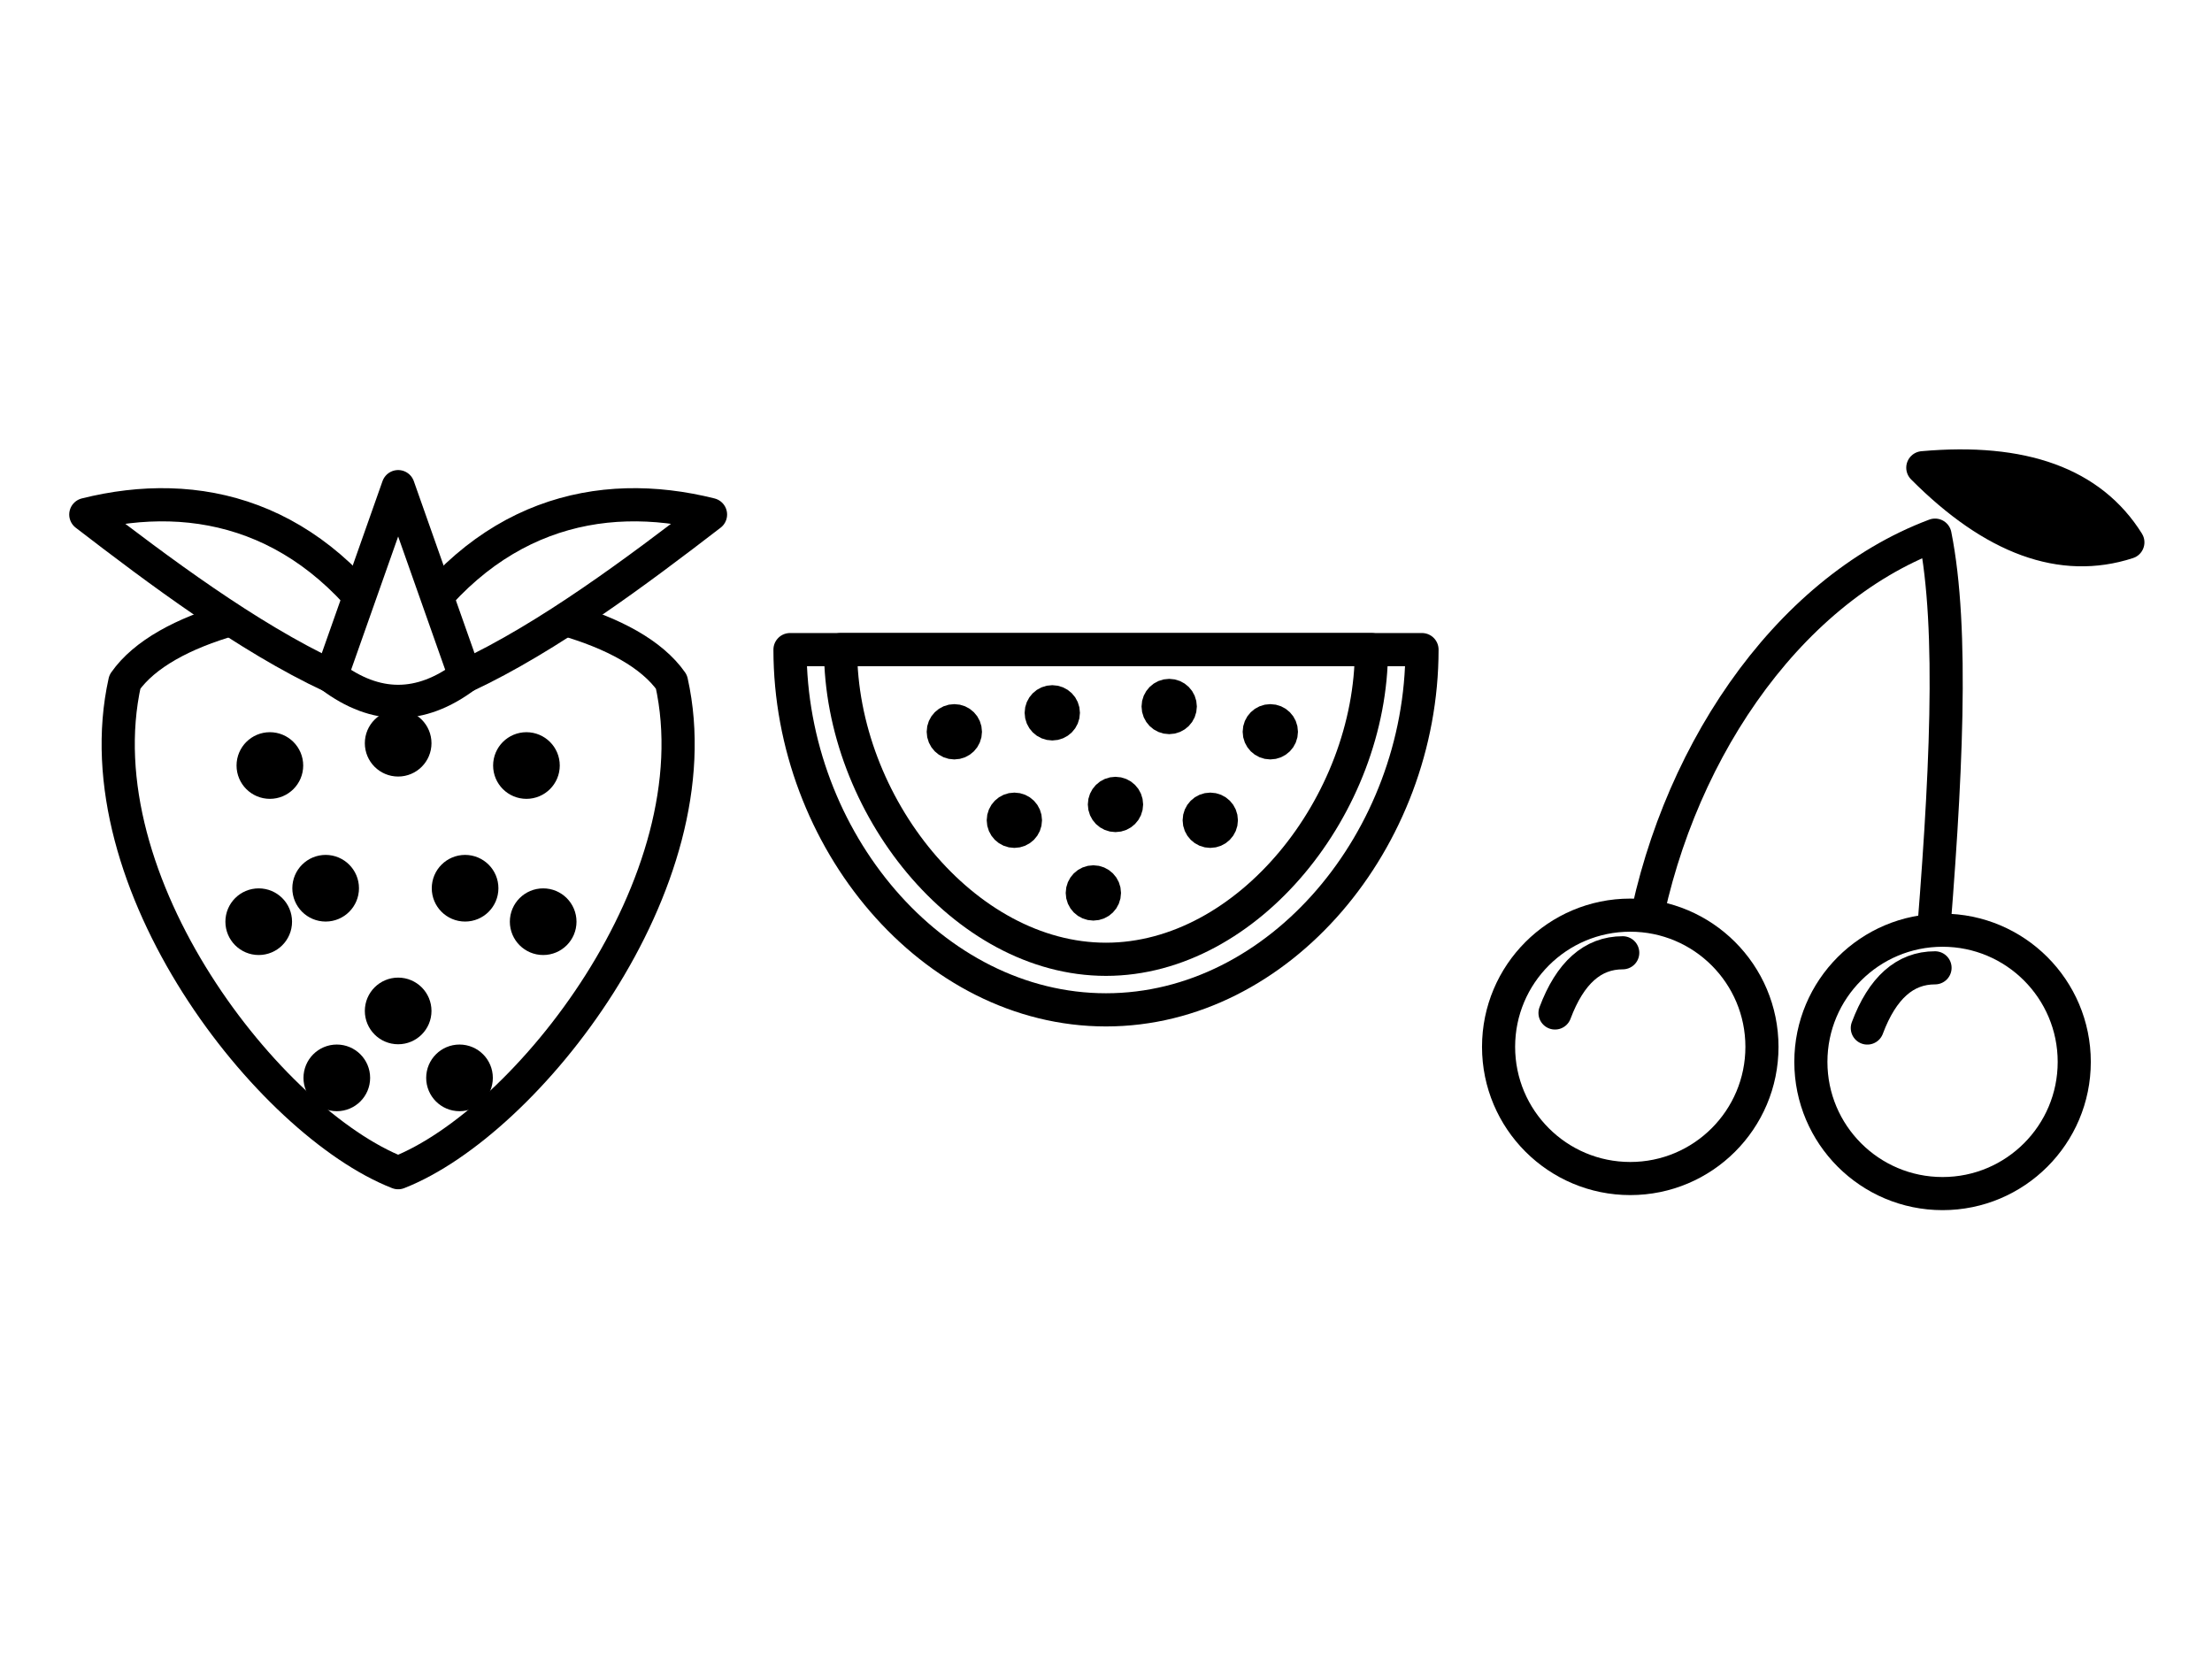
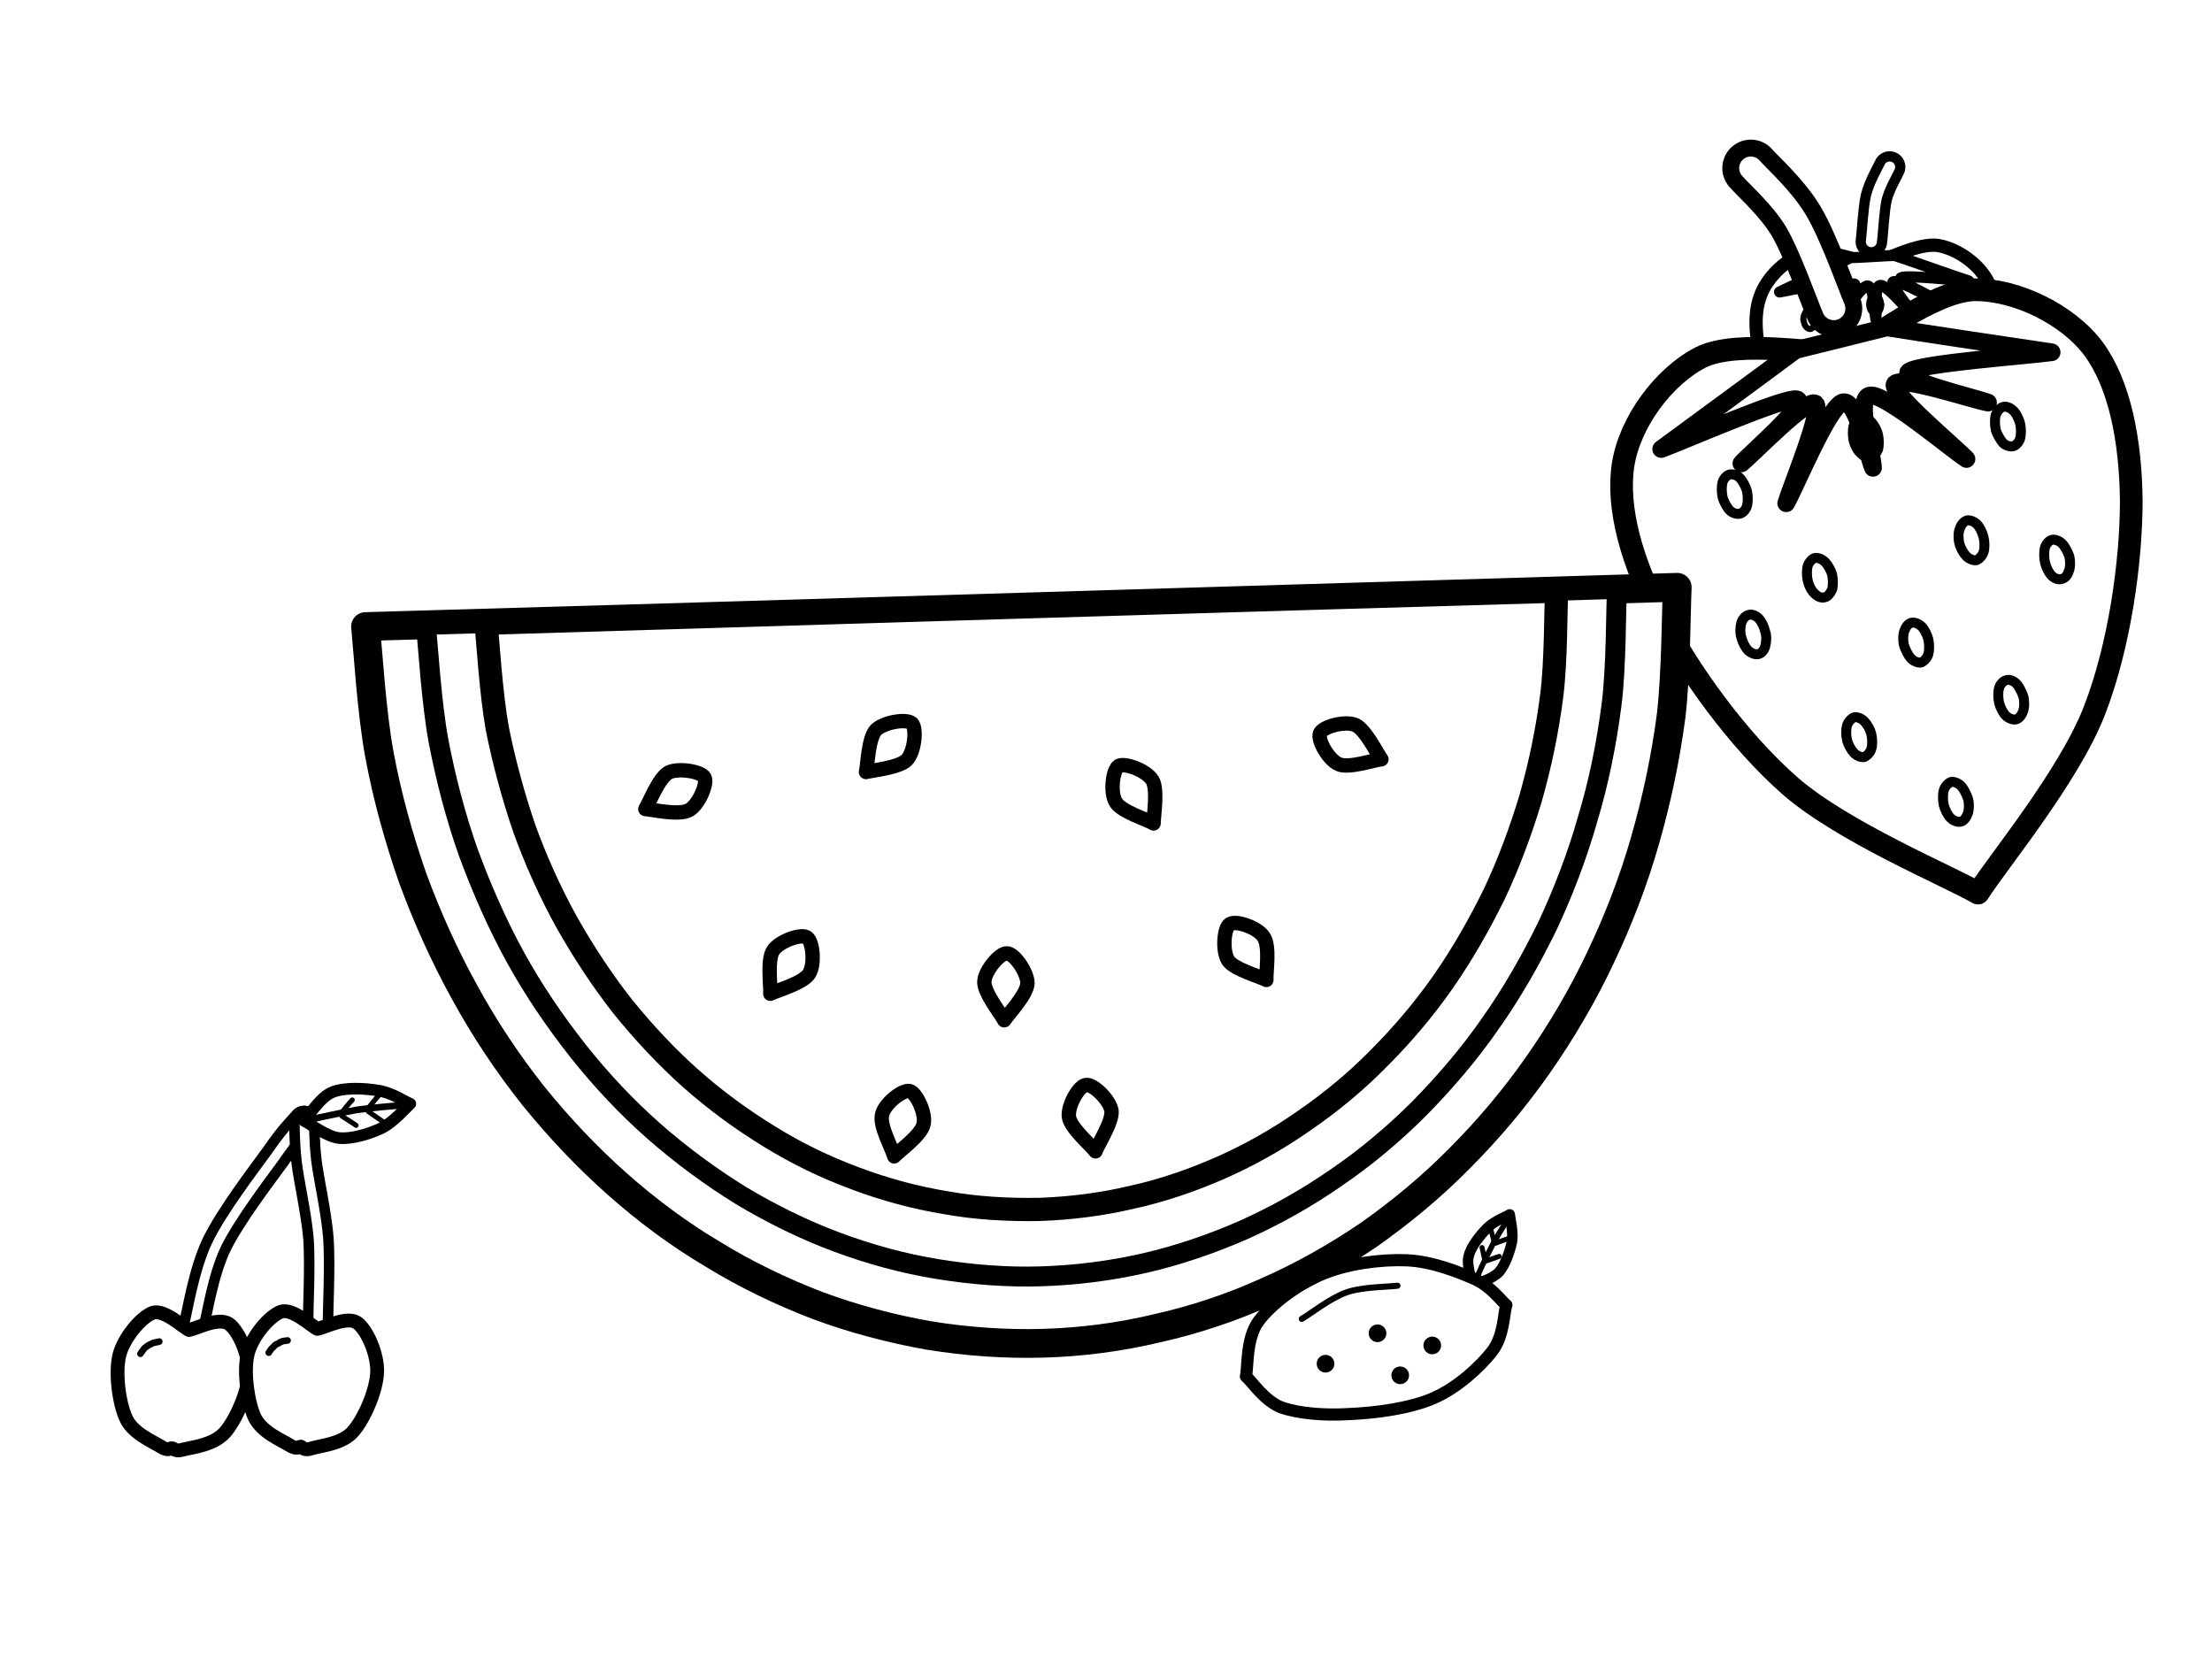
<svg xmlns="http://www.w3.org/2000/svg" viewBox="0 0 400 300" width="400" height="300">
  <rect width="400" height="300" fill="#fff" />
-   <g fill="#fff" stroke="#000" stroke-width="6" stroke-linejoin="round" stroke-linecap="round">
-     <g transform="translate(72 146.5) rotate(0) scale(0.5043)" stroke-width="11.9">
-       <path d="M-98 -46C-70 -86 70 -86 98 -46C114 26 46 112 0 130C-46 112 -114 26 -98 -46Z" />
-       <circle cx="-46" cy="-16" r="6" fill="#000" />
-       <circle cx="0" cy="-24" r="6" fill="#000" />
-       <circle cx="46" cy="-16" r="6" fill="#000" />
-       <circle cx="-26" cy="28" r="6" fill="#000" />
-       <circle cx="24" cy="28" r="6" fill="#000" />
-       <circle cx="-50" cy="40" r="6" fill="#000" />
-       <circle cx="52" cy="40" r="6" fill="#000" />
-       <circle cx="0" cy="72" r="6" fill="#000" />
-       <circle cx="-22" cy="96" r="6" fill="#000" />
-       <circle cx="22" cy="96" r="6" fill="#000" />
-       <g transform="translate(0 0) rotate(0)" />
-       <path d="M0 -58C-30 -106 -72 -116 -112 -106C-86 -86 -54 -62 -24 -48Z" />
-       <g transform="scale(-1 1)">
-         <path d="M0 -58C-30 -106 -72 -116 -112 -106C-86 -86 -54 -62 -24 -48Z" />
-       </g>
-       <path d="M-24 -48L0 -116L24 -48Q0 -30 -24 -48Z" />
-     </g>
-     <g transform="translate(200 144.9) rotate(0) scale(0.2857)" stroke-width="21">
-       <path d="M-200 -96H200C200 24 110 132 0 132C-110 132 -200 24 -200 -96Z" />
-       <path d="M-168 -96H168C168 2 90 100 0 100C-90 100 -168 2 -168 -96Z" />
-       <circle cx="-96" cy="-44" r="7" fill="#000" />
-       <circle cx="-34" cy="-56" r="7" fill="#000" />
-       <circle cx="40" cy="-60" r="7" fill="#000" />
-       <circle cx="104" cy="-44" r="7" fill="#000" />
-       <circle cx="-58" cy="12" r="7" fill="#000" />
-       <circle cx="6" cy="2" r="7" fill="#000" />
-       <circle cx="66" cy="12" r="7" fill="#000" />
-       <circle cx="-8" cy="58" r="7" fill="#000" />
-     </g>
-     <g transform="translate(322.7 151.2) rotate(0) scale(0.3402)" stroke-width="17.6">
-       <path d="M-76 58C-60 -40 0 -130 80 -160M78 66C86 -30 90 -110 80 -160" fill="none" />
-       <g transform="translate(128 -176) rotate(110)">
-         <path d="M0 -58Q34 -14.5 0 58Q-34 -14.5 0 -58Z" />
-         <path d="M0 -42V50" fill="none" />
-       </g>
-       <circle cx="-82" cy="112" r="70" />
-       <circle cx="84" cy="120" r="70" />
-       <path d="M-122 94Q-110 62 -86 62M44 102Q56 70 80 70" fill="none" />
-     </g>
+   <g fill="#fff" stroke="#000" stroke-linejoin="round" stroke-linecap="round">
+     <path d="M35 239.9C35.7 237.4 36.7 230.2 39.2 225C41.7 219.9 47.2 212.7 49.9 209C52.5 205.2 54.1 203.7 55 202.7" fill="none" stroke-width="5.5" />
+     <path d="M35 239.9C35.7 237.4 36.7 230.2 39.2 225C41.7 219.9 47.2 212.7 49.9 209C52.5 205.2 54.1 203.7 55 202.7" fill="none" stroke="#fff" stroke-width="1.7" />
+     <path d="M57.5 239.6C57.5 237 57.9 229.1 57.6 224.1C57.2 219.2 55.8 213.3 55.4 209.8C55 206.2 55.1 203.9 55 202.7" fill="none" stroke-width="5.5" />
+     <path d="M57.5 239.6C57.5 237 57.9 229.1 57.6 224.1C57.2 219.2 55.8 213.3 55.4 209.8C55 206.2 55.1 203.9 55 202.7" fill="none" stroke="#fff" stroke-width="1.7" />
+     <path d="M55 202.7C55.8 201.8 57.9 198.4 60.1 197.5C62.3 196.6 66 196.8 68.3 197.2C70.7 197.5 73.2 199.2 74.2 199.6C73.4 200.3 71.2 202.9 69 204C66.9 205 63.7 206 61.4 205.8C59.1 205.6 56.1 203.2 55 202.7Z" stroke-width="2.1" />
+     <path d="M55.8 202.5C57.2 202.2 61.8 201.2 64.5 200.7C67.3 200.3 71 200 72.3 199.9" fill="none" stroke-width="1.2" />
+     <path d="M61.7 201.3C62 200.9 63.3 199.3 63.7 198.9" fill="none" stroke-width="0.9" />
+     <path d="M61.8 201.8C62.2 202.1 64 203.2 64.4 203.5" fill="none" stroke-width="0.9" />
+     <path d="M66.5 200.5C66.8 200.1 68.1 198.5 68.5 198.1" fill="none" stroke-width="0.9" />
+     <path d="M66.6 201C67 201.3 68.8 202.5 69.2 202.8" fill="none" stroke-width="0.9" />
+     <path d="M34.2 240.5C35.4 240.3 39.5 238.1 41.4 239.4C43.2 240.7 45.1 245.1 45 248.4C44.9 251.6 42.7 256.7 40.7 259C38.7 261.3 34.8 261.7 33.2 262.1C31.6 262.6 31.5 261.9 31.1 261.9C30.8 261.8 30.5 262.5 29.1 261.6C27.7 260.7 24 259.2 22.8 256.5C21.5 253.7 20.8 248.2 21.6 245C22.4 241.9 25.5 238.2 27.6 237.4C29.7 236.7 33.1 240 34.2 240.5Z" stroke-width="2.5" />
+     <path d="M25.4 244.8C25.5 244.7 25.7 244.3 25.9 244.1C26 243.9 26.2 243.7 26.5 243.5C26.7 243.4 26.9 243.2 27.2 243.1C27.4 243 27.7 242.8 27.9 242.8C28.2 242.7 28.6 242.7 28.8 242.6" fill="none" stroke-width="1.2" />
+     <path d="M57.4 240.3C58.6 240.1 62.8 237.9 64.6 239.2C66.4 240.5 68.3 244.9 68.2 248.1C68.1 251.4 65.9 256.5 63.9 258.8C62 261.1 58 261.4 56.4 261.9C54.9 262.4 54.7 261.7 54.4 261.6C54 261.6 53.7 262.2 52.3 261.3C50.9 260.4 47.3 259 46 256.2C44.8 253.5 44 248 44.8 244.8C45.6 241.6 48.7 238 50.8 237.2C52.9 236.5 56.3 239.8 57.4 240.3Z" stroke-width="2.5" />
+     <path d="M48.6 244.6C48.7 244.5 48.9 244.1 49.1 243.9C49.3 243.7 49.5 243.5 49.7 243.3C49.9 243.1 50.1 243 50.4 242.9C50.6 242.7 50.9 242.6 51.2 242.5C51.4 242.5 51.9 242.4 52 242.4" fill="none" stroke-width="1.2" />
+     <path d="M153.9 180.1C154 178.8 154.8 174.8 154.8 172.6C154.8 170.5 154 168.1 153.8 167.2" fill="none" stroke-width="5.4" />
+     <path d="M153.9 180.1C154 178.8 154.8 174.8 154.8 172.6C154.8 170.5 154 168.1 153.8 167.2" fill="none" stroke="#fff" stroke-width="1.9" />
+     <path d="M152.8 183.6C151.2 182.7 146.1 178.3 142.9 178.1C139.6 177.9 135.4 179.6 133.2 182.3C131 185 130 189.4 129.7 194.2C129.5 198.9 130.1 205.6 131.8 210.9C133.6 216.1 138.9 223.2 140.3 225.7C142.9 224.4 151.2 221.4 155.5 217.9C159.9 214.5 164 209.2 166.4 205.1C168.8 200.9 170.3 196.7 169.9 193.2C169.6 189.8 167 186 164.2 184.4C161.3 182.8 154.7 183.8 152.8 183.6Z" stroke-width="2.4" />
+     <path d="M160.1 194.8C160 195.2 159.9 195.7 160 196C160.1 196.3 160.3 196.5 160.6 196.6C160.8 196.7 161.1 196.6 161.4 196.4C161.6 196.2 161.8 195.7 162 195.4C162.1 195 162.1 194.5 162 194.2C161.9 193.9 161.7 193.6 161.5 193.5C161.2 193.5 160.9 193.6 160.7 193.8C160.4 194 160.2 194.4 160.1 194.8Z" stroke-width="1.1" />
+     <path d="M149.9 189.9C149.8 190.2 149.8 190.7 149.9 191C150 191.3 150.2 191.6 150.4 191.7C150.6 191.7 151 191.6 151.2 191.4C151.5 191.2 151.7 190.8 151.8 190.4C151.9 190.1 152 189.6 151.9 189.2C151.8 188.9 151.6 188.7 151.3 188.6C151.1 188.5 150.8 188.6 150.5 188.9C150.3 189.1 150 189.5 149.9 189.9Z" stroke-width="1.1" />
+     <path d="M138.8 188.5C138.6 188.8 138.6 189.3 138.7 189.6C138.8 189.9 139 190.2 139.2 190.3C139.5 190.4 139.8 190.2 140 190C140.3 189.8 140.5 189.4 140.6 189C140.8 188.7 140.8 188.2 140.7 187.9C140.6 187.6 140.4 187.3 140.2 187.2C139.9 187.1 139.6 187.3 139.4 187.5C139.1 187.7 138.9 188.1 138.8 188.5Z" stroke-width="1.1" />
+     <path d="M153 201.1C152.9 201.4 152.9 202 153 202.3C153.1 202.6 153.3 202.8 153.5 202.9C153.8 203 154.1 202.9 154.3 202.7C154.6 202.4 154.8 202 154.9 201.6C155 201.3 155.1 200.8 155 200.5C154.9 200.2 154.7 199.9 154.4 199.8C154.2 199.8 153.9 199.9 153.6 200.1C153.4 200.3 153.1 200.7 153 201.1Z" stroke-width="1.1" />
+     <path d="M141.2 197.6C141.1 197.9 141.1 198.4 141.2 198.7C141.2 199 141.5 199.3 141.7 199.4C141.9 199.5 142.3 199.3 142.5 199.1C142.7 198.9 143 198.5 143.1 198.1C143.2 197.8 143.2 197.3 143.1 197C143.1 196.7 142.8 196.4 142.6 196.3C142.4 196.2 142 196.4 141.8 196.6C141.6 196.8 141.3 197.2 141.2 197.6Z" stroke-width="1.1" />
+     <path d="M158.1 205.8C158 206.2 158 206.7 158 207C158.1 207.3 158.3 207.6 158.6 207.6C158.8 207.7 159.1 207.6 159.4 207.4C159.6 207.2 159.9 206.7 160 206.4C160.1 206 160.1 205.5 160 205.2C159.9 204.9 159.7 204.6 159.5 204.5C159.3 204.5 158.9 204.6 158.7 204.8C158.4 205 158.2 205.4 158.1 205.8Z" stroke-width="1.1" />
+     <path d="M134.4 198.8C134.3 199.1 134.3 199.6 134.4 199.9C134.4 200.2 134.7 200.5 134.9 200.6C135.1 200.7 135.5 200.5 135.7 200.3C135.9 200.1 136.2 199.7 136.3 199.3C136.4 199 136.4 198.5 136.3 198.2C136.3 197.9 136 197.6 135.8 197.5C135.6 197.4 135.2 197.6 135 197.8C134.8 198 134.5 198.4 134.4 198.8Z" stroke-width="1.1" />
+     <path d="M145.2 205.8C145.1 206.2 145.1 206.7 145.1 207C145.2 207.3 145.5 207.6 145.7 207.7C145.9 207.7 146.2 207.6 146.5 207.4C146.7 207.2 147 206.8 147.1 206.4C147.2 206 147.2 205.5 147.1 205.2C147 204.9 146.8 204.6 146.6 204.6C146.4 204.5 146 204.6 145.8 204.8C145.6 205 145.3 205.5 145.2 205.8Z" stroke-width="1.1" />
+     <path d="M149.4 213.5C149.2 213.9 149.2 214.4 149.3 214.7C149.4 215 149.6 215.3 149.8 215.3C150.1 215.4 150.4 215.3 150.6 215.1C150.9 214.9 151.1 214.4 151.2 214.1C151.4 213.7 151.4 213.2 151.3 212.9C151.2 212.6 151 212.3 150.8 212.3C150.5 212.2 150.2 212.3 150 212.5C149.7 212.7 149.5 213.2 149.4 213.5Z" stroke-width="1.1" />
+     <path d="M137.5 210C137.4 210.4 137.4 210.9 137.5 211.2C137.5 211.5 137.8 211.8 138 211.8C138.2 211.9 138.6 211.8 138.8 211.6C139 211.4 139.3 210.9 139.4 210.6C139.5 210.2 139.5 209.7 139.5 209.4C139.4 209.1 139.1 208.8 138.9 208.7C138.7 208.7 138.3 208.8 138.1 209C137.9 209.2 137.6 209.6 137.5 210Z" stroke-width="1.1" />
+     <path d="M141.5 218.3C141.4 218.6 141.4 219.1 141.5 219.4C141.5 219.7 141.8 220 142 220.1C142.2 220.2 142.6 220 142.8 219.8C143 219.6 143.3 219.2 143.4 218.8C143.5 218.5 143.5 218 143.4 217.7C143.4 217.4 143.1 217.1 142.9 217C142.7 216.9 142.3 217.1 142.1 217.3C141.9 217.5 141.6 217.9 141.5 218.3Z" stroke-width="1.1" />
+     <path d="M156.7 183.5C158.4 184.9 165.2 190.4 167 191.8C165.2 191 157.5 187.2 156.5 187.4C155.4 187.5 159.9 191.8 160.6 192.6C159.7 191.8 155.6 187.2 155 187.7C154.4 188.2 156.6 194.3 156.9 195.6C156.2 194.3 154 188 152.9 187.5C151.8 186.9 150.6 191.7 150.2 192.5C150.3 191.6 151.9 187 150.7 186.8C149.4 186.6 144.2 190.7 142.9 191.4C143.8 190.5 149 186.6 148.8 185.8C148.6 185.1 142.6 186.8 141.4 186.9C142.4 186.6 148.5 185.5 147.7 184.8C146.9 184.1 138.4 183.1 136.5 182.7C138.7 182.5 147.4 181.6 149.6 181.4C150.8 181.7 155.5 183.1 156.7 183.5Z" stroke-width="1.9" />
+     <path d="M266.4 232.4C266.2 231.5 265.1 228.8 265.6 227.1C266 225.4 267.7 223.3 269 222C270.2 220.8 272.4 220 273 219.6C273.1 220.4 273.7 222.9 273.4 224.6C273 226.4 272.2 228.7 271.1 230C269.9 231.3 267.2 232 266.4 232.4Z" stroke-width="1.9" />
+     <path d="M266.7 231.9C267.1 230.9 268.5 227.7 269.5 225.9C270.4 224 271.9 221.7 272.4 220.9" fill="none" stroke-width="1" />
+     <path d="M268.5 227.8C268.4 227.5 268.1 226 268 225.6" fill="none" stroke-width="0.9" />
+     <path d="M268.8 228C269.2 227.9 270.7 227.3 271.1 227.2" fill="none" stroke-width="0.9" />
+     <path d="M270.2 224.6C270.1 224.2 269.7 222.7 269.6 222.4" fill="none" stroke-width="0.9" />
+     <path d="M270.5 224.8C270.9 224.6 272.4 224.1 272.7 224" fill="none" stroke-width="0.9" />
+     <path d="M225.3 248.9C225.7 247.2 225.3 242 227.6 238.9C229.9 235.8 234.7 232.2 239.1 230.4C243.6 228.5 249.8 227.7 254.4 227.9C259 228.1 263.7 230 266.7 231.3C269.7 232.7 271.4 235.2 272.4 236C271.9 237.4 272 241.6 269.8 244.4C267.6 247.2 263.6 250.9 259.3 252.8C255 254.7 248.7 255.5 244.1 255.7C239.5 256 234.8 255.6 231.7 254.5C228.6 253.3 226.4 249.8 225.3 248.9Z" stroke-width="2.2" />
+     <path d="M235.4 238.5C236.8 237.7 240.6 234.7 243.5 233.7C246.3 232.7 251.2 232.7 252.7 232.5" fill="none" stroke-width="1.1" />
+     <circle cx="239.7" cy="246.6" r="1.6" fill="#000" stroke="none" />
+     <circle cx="249.1" cy="241.1" r="1.6" fill="#000" stroke="none" />
+     <circle cx="259" cy="243.3" r="1.6" fill="#000" stroke="none" />
+     <circle cx="253.2" cy="248.7" r="1.6" fill="#000" stroke="none" />
+     <path d="M338.4 43.7C338.6 42.4 338.8 37.9 339.3 35.7C339.9 33.4 341.3 31.1 341.7 30.2" fill="none" stroke-width="5.7" />
+     <path d="M338.4 43.7C338.6 42.4 338.8 37.9 339.3 35.7C339.9 33.4 341.3 31.1 341.7 30.2" fill="none" stroke="#fff" stroke-width="2" />
+     <path d="M338.7 47.7C340.6 47.2 347 43.8 350.5 44.4C354 45 358 47.8 359.6 51.2C361.2 54.6 361.3 59.5 360.4 64.5C359.4 69.6 357.1 76.5 354 81.6C350.8 86.7 343.5 92.8 341.4 95C339 93.1 331.1 87.8 327.3 83.1C323.6 78.5 320.6 71.8 319 66.9C317.5 62 317 57.1 318.3 53.6C319.5 50.1 323.1 46.7 326.5 45.8C329.9 44.8 336.6 47.4 338.7 47.7Z" stroke-width="2.4" />
+     <path d="M328.3 57.7C328.3 58.1 328.2 58.6 328 58.9C327.9 59.2 327.6 59.5 327.3 59.5C327.1 59.5 326.7 59.3 326.5 59C326.3 58.7 326.2 58.2 326.1 57.8C326.1 57.4 326.2 56.9 326.4 56.6C326.5 56.3 326.9 56 327.1 56C327.4 56 327.7 56.2 327.9 56.5C328.1 56.8 328.3 57.3 328.3 57.7Z" stroke-width="1.1" />
+     <path d="M340.2 55C340.2 55.4 340.1 55.9 339.9 56.2C339.8 56.5 339.4 56.8 339.2 56.8C338.9 56.8 338.6 56.6 338.4 56.3C338.2 56.1 338 55.5 338 55.1C338 54.7 338.1 54.2 338.3 53.9C338.4 53.6 338.7 53.3 339 53.3C339.2 53.3 339.6 53.5 339.8 53.8C340 54.1 340.1 54.6 340.2 55Z" stroke-width="1.1" />
+     <path d="M352.3 56.3C352.3 56.7 352.2 57.3 352 57.6C351.9 57.9 351.5 58.1 351.3 58.1C351 58.1 350.7 57.9 350.5 57.6C350.3 57.4 350.2 56.8 350.1 56.4C350.1 56 350.2 55.5 350.4 55.2C350.5 54.9 350.8 54.7 351.1 54.6C351.4 54.6 351.7 54.8 351.9 55.1C352.1 55.4 352.2 55.9 352.3 56.3Z" stroke-width="1.1" />
+     <path d="M334.1 66C334.1 66.5 334 67 333.9 67.3C333.7 67.6 333.4 67.8 333.1 67.8C332.9 67.9 332.5 67.7 332.4 67.4C332.2 67.1 332 66.6 332 66.2C331.9 65.8 332.1 65.2 332.2 64.9C332.4 64.6 332.7 64.4 332.9 64.4C333.2 64.4 333.5 64.6 333.7 64.8C333.9 65.1 334.1 65.6 334.1 66Z" stroke-width="1.1" />
+     <path d="M347.4 65.3C347.5 65.7 347.4 66.2 347.2 66.5C347 66.8 346.7 67.1 346.5 67.1C346.2 67.1 345.9 66.9 345.7 66.6C345.5 66.3 345.3 65.8 345.3 65.4C345.3 65 345.4 64.5 345.5 64.2C345.7 63.9 346 63.6 346.3 63.6C346.5 63.6 346.9 63.8 347 64.1C347.2 64.4 347.4 64.9 347.4 65.3Z" stroke-width="1.1" />
+     <path d="M327.6 69.8C327.7 70.2 327.5 70.7 327.4 71C327.2 71.3 326.9 71.5 326.7 71.6C326.4 71.6 326.1 71.4 325.9 71.1C325.7 70.8 325.5 70.3 325.5 69.9C325.5 69.5 325.6 68.9 325.7 68.6C325.9 68.3 326.2 68.1 326.5 68.1C326.7 68.1 327.1 68.3 327.2 68.6C327.4 68.8 327.6 69.4 327.6 69.8Z" stroke-width="1.1" />
+     <path d="M354.3 68.2C354.3 68.6 354.2 69.2 354 69.5C353.9 69.8 353.6 70 353.3 70C353.1 70 352.7 69.8 352.5 69.6C352.3 69.3 352.2 68.8 352.2 68.4C352.1 67.9 352.2 67.4 352.4 67.1C352.6 66.8 352.9 66.6 353.1 66.6C353.4 66.5 353.7 66.7 353.9 67C354.1 67.3 354.3 67.8 354.3 68.2Z" stroke-width="1.1" />
+     <path d="M341.2 73C341.2 73.4 341.1 73.9 340.9 74.2C340.8 74.5 340.5 74.8 340.2 74.8C340 74.8 339.6 74.6 339.4 74.3C339.2 74 339.1 73.5 339.1 73.1C339 72.7 339.1 72.2 339.3 71.9C339.5 71.6 339.8 71.3 340 71.3C340.3 71.3 340.6 71.5 340.8 71.8C341 72.1 341.2 72.6 341.2 73Z" stroke-width="1.1" />
+     <path d="M334.9 80C334.9 80.4 334.8 81 334.7 81.3C334.5 81.6 334.2 81.8 333.9 81.8C333.7 81.8 333.4 81.6 333.2 81.4C333 81.1 332.8 80.6 332.8 80.2C332.8 79.8 332.9 79.2 333 78.9C333.2 78.6 333.5 78.4 333.7 78.4C334 78.4 334.3 78.6 334.5 78.8C334.7 79.1 334.9 79.6 334.9 80Z" stroke-width="1.1" />
+     <path d="M348.2 79.3C348.3 79.7 348.2 80.2 348 80.5C347.8 80.8 347.5 81.1 347.3 81.1C347 81.1 346.7 80.9 346.5 80.6C346.3 80.3 346.1 79.8 346.1 79.4C346.1 79 346.2 78.5 346.3 78.2C346.5 77.9 346.8 77.6 347.1 77.6C347.3 77.6 347.7 77.8 347.9 78.1C348 78.3 348.2 78.9 348.2 79.3Z" stroke-width="1.1" />
+     <path d="M342 87C342 87.4 341.9 87.9 341.7 88.2C341.6 88.5 341.3 88.8 341 88.8C340.8 88.8 340.4 88.6 340.2 88.3C340 88 339.9 87.5 339.9 87.1C339.8 86.7 339.9 86.2 340.1 85.9C340.3 85.6 340.6 85.3 340.8 85.3C341.1 85.3 341.4 85.5 341.6 85.8C341.8 86.1 342 86.6 342 87Z" stroke-width="1.1" />
+     <path d="M334.6 46.6C332.5 47.7 323.9 51.8 321.8 52.8C323.8 52.5 332.8 50.4 333.9 50.8C335 51.2 329.2 54.5 328.2 55.3C329.4 54.7 334.9 50.8 335.4 51.4C335.9 52.1 332.1 58 331.4 59.3C332.4 58.1 336.3 52 337.6 51.7C338.9 51.5 339 56.7 339.2 57.7C339.4 56.7 338.8 51.5 340.1 51.6C341.5 51.7 346 57.3 347.2 58.4C346.4 57.2 341.9 51.8 342.3 51C342.8 50.3 348.6 53.6 349.9 54.1C348.9 53.4 342.7 50.7 343.8 50.2C344.8 49.7 354 50.7 356 50.8C353.8 50.1 344.8 46.9 342.6 46.2C341.3 46.2 335.9 46.6 334.6 46.6Z" stroke-width="2" />
+     <path d="M331.6 55.8C330.5 53.2 327.3 44.2 324.8 40C322.3 35.8 318 32 316.6 30.4" fill="none" stroke-width="10.3" />
+     <path d="M331.6 55.8C330.5 53.2 327.3 44.2 324.8 40C322.3 35.8 318 32 316.6 30.4" fill="none" stroke="#fff" stroke-width="4.2" />
+     <path d="M333.7 64C329.3 64.1 314.3 61.3 307.6 64.6C300.9 68 294.7 76.3 293.5 84.1C292.3 92 295.2 101.9 300.3 111.6C305.3 121.3 314.3 133.9 323.8 142.2C333.4 150.5 352.1 158.3 357.7 161.5C361.2 156 374.1 140.4 378.7 128.6C383.3 116.8 385.4 101.5 385.4 90.6C385.3 79.7 383.3 69.5 378.6 63.1C373.9 56.8 364.5 52.3 357 52.4C349.5 52.6 337.5 62.1 333.7 64Z" stroke-width="4.1" />
+     <path d="M360.9 77.7C361.1 78.5 361.7 79.5 362.2 80.1C362.7 80.6 363.5 80.8 364 80.7C364.5 80.6 365.1 80 365.3 79.3C365.5 78.6 365.5 77.4 365.3 76.6C365.1 75.8 364.6 74.7 364 74.2C363.5 73.7 362.7 73.4 362.2 73.6C361.7 73.7 361.2 74.3 360.9 75C360.7 75.7 360.7 76.8 360.9 77.7Z" stroke-width="1.8" />
+     <path d="M335.2 79.7C335.4 80.5 335.9 81.5 336.5 82C337 82.5 337.7 82.8 338.3 82.7C338.8 82.6 339.3 82 339.6 81.3C339.8 80.6 339.8 79.4 339.6 78.6C339.4 77.7 338.8 76.7 338.3 76.2C337.8 75.7 337 75.4 336.5 75.6C336 75.7 335.4 76.3 335.2 77C335 77.7 335 78.8 335.2 79.7Z" stroke-width="1.8" />
+     <path d="M311.5 89.9C311.7 90.7 312.3 91.8 312.8 92.3C313.3 92.8 314.1 93 314.6 92.9C315.1 92.8 315.7 92.2 315.9 91.5C316.1 90.8 316.1 89.6 315.9 88.8C315.7 88 315.1 86.9 314.6 86.4C314.1 85.9 313.3 85.7 312.8 85.8C312.3 85.9 311.7 86.5 311.5 87.2C311.3 87.9 311.3 89 311.5 89.9Z" stroke-width="1.8" />
+     <path d="M354.3 98.2C354.5 99.1 355.1 100.1 355.6 100.6C356.1 101.1 356.9 101.4 357.4 101.3C357.9 101.1 358.5 100.5 358.7 99.8C358.9 99.2 358.9 98 358.7 97.2C358.5 96.3 358 95.3 357.5 94.8C357 94.3 356.2 94 355.7 94.1C355.1 94.3 354.6 94.9 354.4 95.6C354.1 96.2 354.1 97.4 354.3 98.2Z" stroke-width="1.8" />
+     <path d="M326.9 105C327.1 105.9 327.6 106.9 328.2 107.4C328.7 107.9 329.4 108.2 330 108C330.5 107.9 331 107.3 331.3 106.6C331.5 105.9 331.5 104.8 331.3 103.9C331.1 103.1 330.5 102.1 330 101.6C329.5 101.1 328.7 100.8 328.2 100.9C327.7 101 327.1 101.7 326.9 102.3C326.7 103 326.7 104.2 326.9 105Z" stroke-width="1.8" />
+     <path d="M369.8 101.7C370 102.6 370.5 103.6 371 104.1C371.5 104.6 372.3 104.9 372.8 104.7C373.4 104.6 373.9 104 374.1 103.3C374.4 102.6 374.4 101.5 374.2 100.6C373.9 99.8 373.4 98.8 372.9 98.3C372.4 97.8 371.6 97.5 371.1 97.6C370.6 97.7 370 98.3 369.8 99C369.6 99.7 369.6 100.9 369.8 101.7Z" stroke-width="1.8" />
+     <path d="M314.9 115.3C315.1 116.1 315.6 117.1 316.1 117.6C316.6 118.1 317.4 118.4 317.9 118.3C318.5 118.2 319 117.6 319.2 116.9C319.4 116.2 319.5 115 319.2 114.2C319 113.3 318.5 112.3 318 111.8C317.5 111.3 316.7 111 316.2 111.2C315.7 111.3 315.1 111.9 314.9 112.6C314.7 113.3 314.6 114.4 314.9 115.3Z" stroke-width="1.8" />
+     <path d="M344.3 116.7C344.6 117.6 345.1 118.6 345.6 119.1C346.1 119.6 346.9 119.9 347.4 119.8C347.9 119.6 348.5 119 348.7 118.3C348.9 117.6 348.9 116.5 348.7 115.6C348.5 114.8 348 113.8 347.5 113.3C347 112.8 346.2 112.5 345.7 112.6C345.1 112.7 344.6 113.4 344.4 114C344.1 114.7 344.1 115.9 344.3 116.7Z" stroke-width="1.8" />
+     <path d="M361.5 127.1C361.7 127.9 362.2 128.9 362.7 129.4C363.2 129.9 364 130.2 364.5 130.1C365.1 130 365.6 129.3 365.8 128.7C366.1 128 366.1 126.8 365.9 126C365.6 125.1 365.1 124.1 364.6 123.6C364.1 123.1 363.3 122.8 362.8 123C362.3 123.1 361.7 123.7 361.5 124.4C361.3 125.1 361.3 126.2 361.5 127.1Z" stroke-width="1.8" />
+     <path d="M334 133.8C334.2 134.7 334.8 135.7 335.3 136.2C335.8 136.7 336.6 137 337.1 136.9C337.6 136.7 338.2 136.1 338.4 135.4C338.6 134.8 338.6 133.6 338.4 132.8C338.2 131.9 337.6 130.9 337.1 130.4C336.6 129.9 335.8 129.6 335.3 129.7C334.8 129.9 334.2 130.5 334 131.2C333.8 131.9 333.8 133 334 133.8Z" stroke-width="1.8" />
+     <path d="M351.5 145.6C351.7 146.4 352.2 147.4 352.7 147.9C353.2 148.4 354 148.7 354.5 148.6C355.1 148.5 355.6 147.8 355.8 147.2C356.1 146.5 356.1 145.3 355.9 144.5C355.6 143.6 355.1 142.6 354.6 142.1C354.1 141.6 353.3 141.3 352.8 141.4C352.3 141.6 351.7 142.2 351.5 142.9C351.3 143.6 351.3 144.7 351.5 145.6Z" stroke-width="1.8" />
+     <path d="M341.2 59.2C346.2 60 366.1 63 371 63.7C366.7 64.3 347.2 65.7 345.2 67.2C343.3 68.7 357.1 71.9 359.5 72.8C356.7 72.3 343.3 67.8 342.6 69.5C342 71.2 353.4 80.7 355.6 83C352.7 81.1 341 71.2 338.2 71.5C335.4 71.8 338.7 82.4 338.7 84.6C337.8 82.6 335.7 71.7 333.1 72.8C330.5 73.9 324.7 88 323 91C323.9 88 329.6 74.2 328.3 73C326.9 71.8 317.1 82 314.9 83.8C316.6 81.9 327.3 72.7 324.9 72.2C322.5 71.8 304.5 79.7 300.4 81.2C304.5 78.2 320.7 66.3 324.7 63.3C327.5 62.6 338.5 59.9 341.2 59.2Z" stroke-width="3.2" />
+     <path d="M303.3 106.2C303.1 110.1 303.1 121.7 302.2 129.4C301.2 137 299.6 144.6 297.5 151.9C295.4 159.3 292.6 166.5 289.4 173.2C286.2 180 282.3 186.6 278.1 192.6C273.9 198.6 269.1 204.3 264 209.4C258.9 214.6 253.3 219.2 247.5 223.3C241.6 227.3 235.4 230.8 229 233.6C222.6 236.5 215.9 238.7 209.2 240.2C202.5 241.8 195.6 242.7 188.7 242.9C181.8 243.1 174.8 242.6 168 241.5C161.2 240.3 154.4 238.5 147.9 236.1C141.4 233.6 134.9 230.5 128.9 226.8C122.8 223.2 116.9 218.8 111.5 214C106.1 209.2 101 203.8 96.4 198.1C91.8 192.3 87.6 186 84 179.4C80.4 172.9 77.2 165.8 74.6 158.7C72.1 151.5 70 144 68.6 136.4C67.2 128.9 66.5 117.2 66.1 113.3C105.6 112.2 263.7 107.4 303.3 106.2Z" stroke-width="5.2" />
+     <path d="M292.4 106.5C292.2 110 292.3 120.7 291.4 127.6C290.5 134.5 289.1 141.5 287.1 148.1C285.2 154.8 282.7 161.3 279.8 167.5C276.8 173.6 273.4 179.6 269.5 185.1C265.7 190.6 261.3 195.7 256.7 200.4C252.1 205 247 209.3 241.7 212.9C236.4 216.6 230.7 219.8 224.9 222.4C219.2 224.9 213.1 227 207 228.4C200.9 229.8 194.6 230.6 188.3 230.8C182.1 231 175.8 230.5 169.6 229.5C163.4 228.5 157.2 226.8 151.3 224.6C145.4 222.4 139.5 219.5 134 216.2C128.5 212.8 123.2 208.9 118.3 204.6C113.3 200.2 108.7 195.3 104.5 190C100.4 184.8 96.5 179.1 93.2 173.1C89.9 167.1 87.1 160.7 84.7 154.2C82.4 147.7 80.6 140.8 79.3 134C78 127.1 77.4 116.5 77 113C112.9 111.9 256.5 107.6 292.4 106.5Z" stroke-width="3.6" />
+     <path d="M281.5 106.9C281.3 110 281.4 119.6 280.6 125.8C279.8 132.1 278.5 138.3 276.8 144.3C275 150.3 272.8 156.2 270.2 161.7C267.5 167.2 264.4 172.6 261 177.5C257.5 182.5 253.6 187.1 249.4 191.3C245.3 195.5 240.7 199.3 235.9 202.6C231.2 205.9 226.1 208.8 220.9 211.1C215.7 213.4 210.2 215.3 204.7 216.5C199.2 217.8 193.6 218.5 188 218.7C182.4 218.8 176.7 218.5 171.1 217.5C165.6 216.6 160 215.1 154.7 213.1C149.3 211.1 144.1 208.6 139.1 205.5C134.2 202.5 129.4 199 125 195.1C120.6 191.2 116.4 186.7 112.6 182C108.9 177.3 105.5 172.1 102.5 166.8C99.5 161.4 96.9 155.6 94.8 149.8C92.8 143.9 91.1 137.7 89.9 131.6C88.8 125.4 88.2 115.8 87.9 112.7C120.2 111.7 249.2 107.8 281.5 106.9Z" stroke-width="4.2" />
+     <path d="M249.8 137.3C249 136.2 246.9 131.9 245.1 131.1C243.2 130.3 239.2 131.4 238.7 132.6C238.2 133.8 240.2 137.4 242.1 138.2C243.9 139 248.5 137.4 249.8 137.3Z" stroke-width="2.6" />
+     <path d="M208.6 148.9C208.6 147.6 209.4 142.8 208.4 141.1C207.3 139.3 203.4 137.9 202.3 138.5C201.2 139.2 200.7 143.4 201.8 145.1C202.8 146.8 207.5 148.2 208.6 148.9Z" stroke-width="2.6" />
+     <path d="M156.6 139.6C157.8 139.3 162.7 138.8 164 137.4C165.4 135.9 165.8 131.7 164.9 130.8C163.9 129.9 159.8 130.6 158.4 132C157 133.5 156.9 138.4 156.6 139.6Z" stroke-width="2.6" />
+     <path d="M116.7 146.3C118 146.4 122.8 147.5 124.6 146.5C126.3 145.6 128 141.7 127.4 140.6C126.8 139.5 122.7 138.8 120.9 139.7C119.1 140.7 117.4 145.2 116.7 146.3Z" stroke-width="2.6" />
+     <path d="M229 177.2C228.9 175.9 229.7 171.1 228.5 169.4C227.4 167.7 223.5 166.4 222.4 167.1C221.3 167.8 221 172 222.1 173.7C223.2 175.3 227.9 176.6 229 177.2Z" stroke-width="2.6" />
+     <path d="M181.6 184.5C182.3 183.4 185.7 179.9 185.8 177.8C185.8 175.8 183.4 172.4 182.1 172.4C180.8 172.3 178.1 175.5 178 177.5C177.9 179.5 181 183.3 181.6 184.5Z" stroke-width="2.6" />
+     <path d="M139.3 179.7C140.5 179.1 145.2 177.8 146.3 176.1C147.4 174.4 147 170.2 145.9 169.5C144.8 168.8 140.9 170.2 139.8 171.9C138.7 173.6 139.4 178.4 139.3 179.7Z" stroke-width="2.6" />
+     <path d="M198.1 208.2C198.5 207 201.2 202.9 201 200.9C200.7 198.9 197.7 196 196.4 196.2C195.1 196.3 193 200 193.3 202C193.6 204 197.3 207.1 198.1 208.2Z" stroke-width="2.6" />
+     <path d="M161.7 209.1C162.6 208.1 166.6 205.3 167 203.3C167.5 201.4 165.7 197.6 164.5 197.3C163.2 197 159.9 199.6 159.5 201.6C159 203.6 161.4 207.8 161.7 209.1Z" stroke-width="2.6" />
  </g>
</svg>
